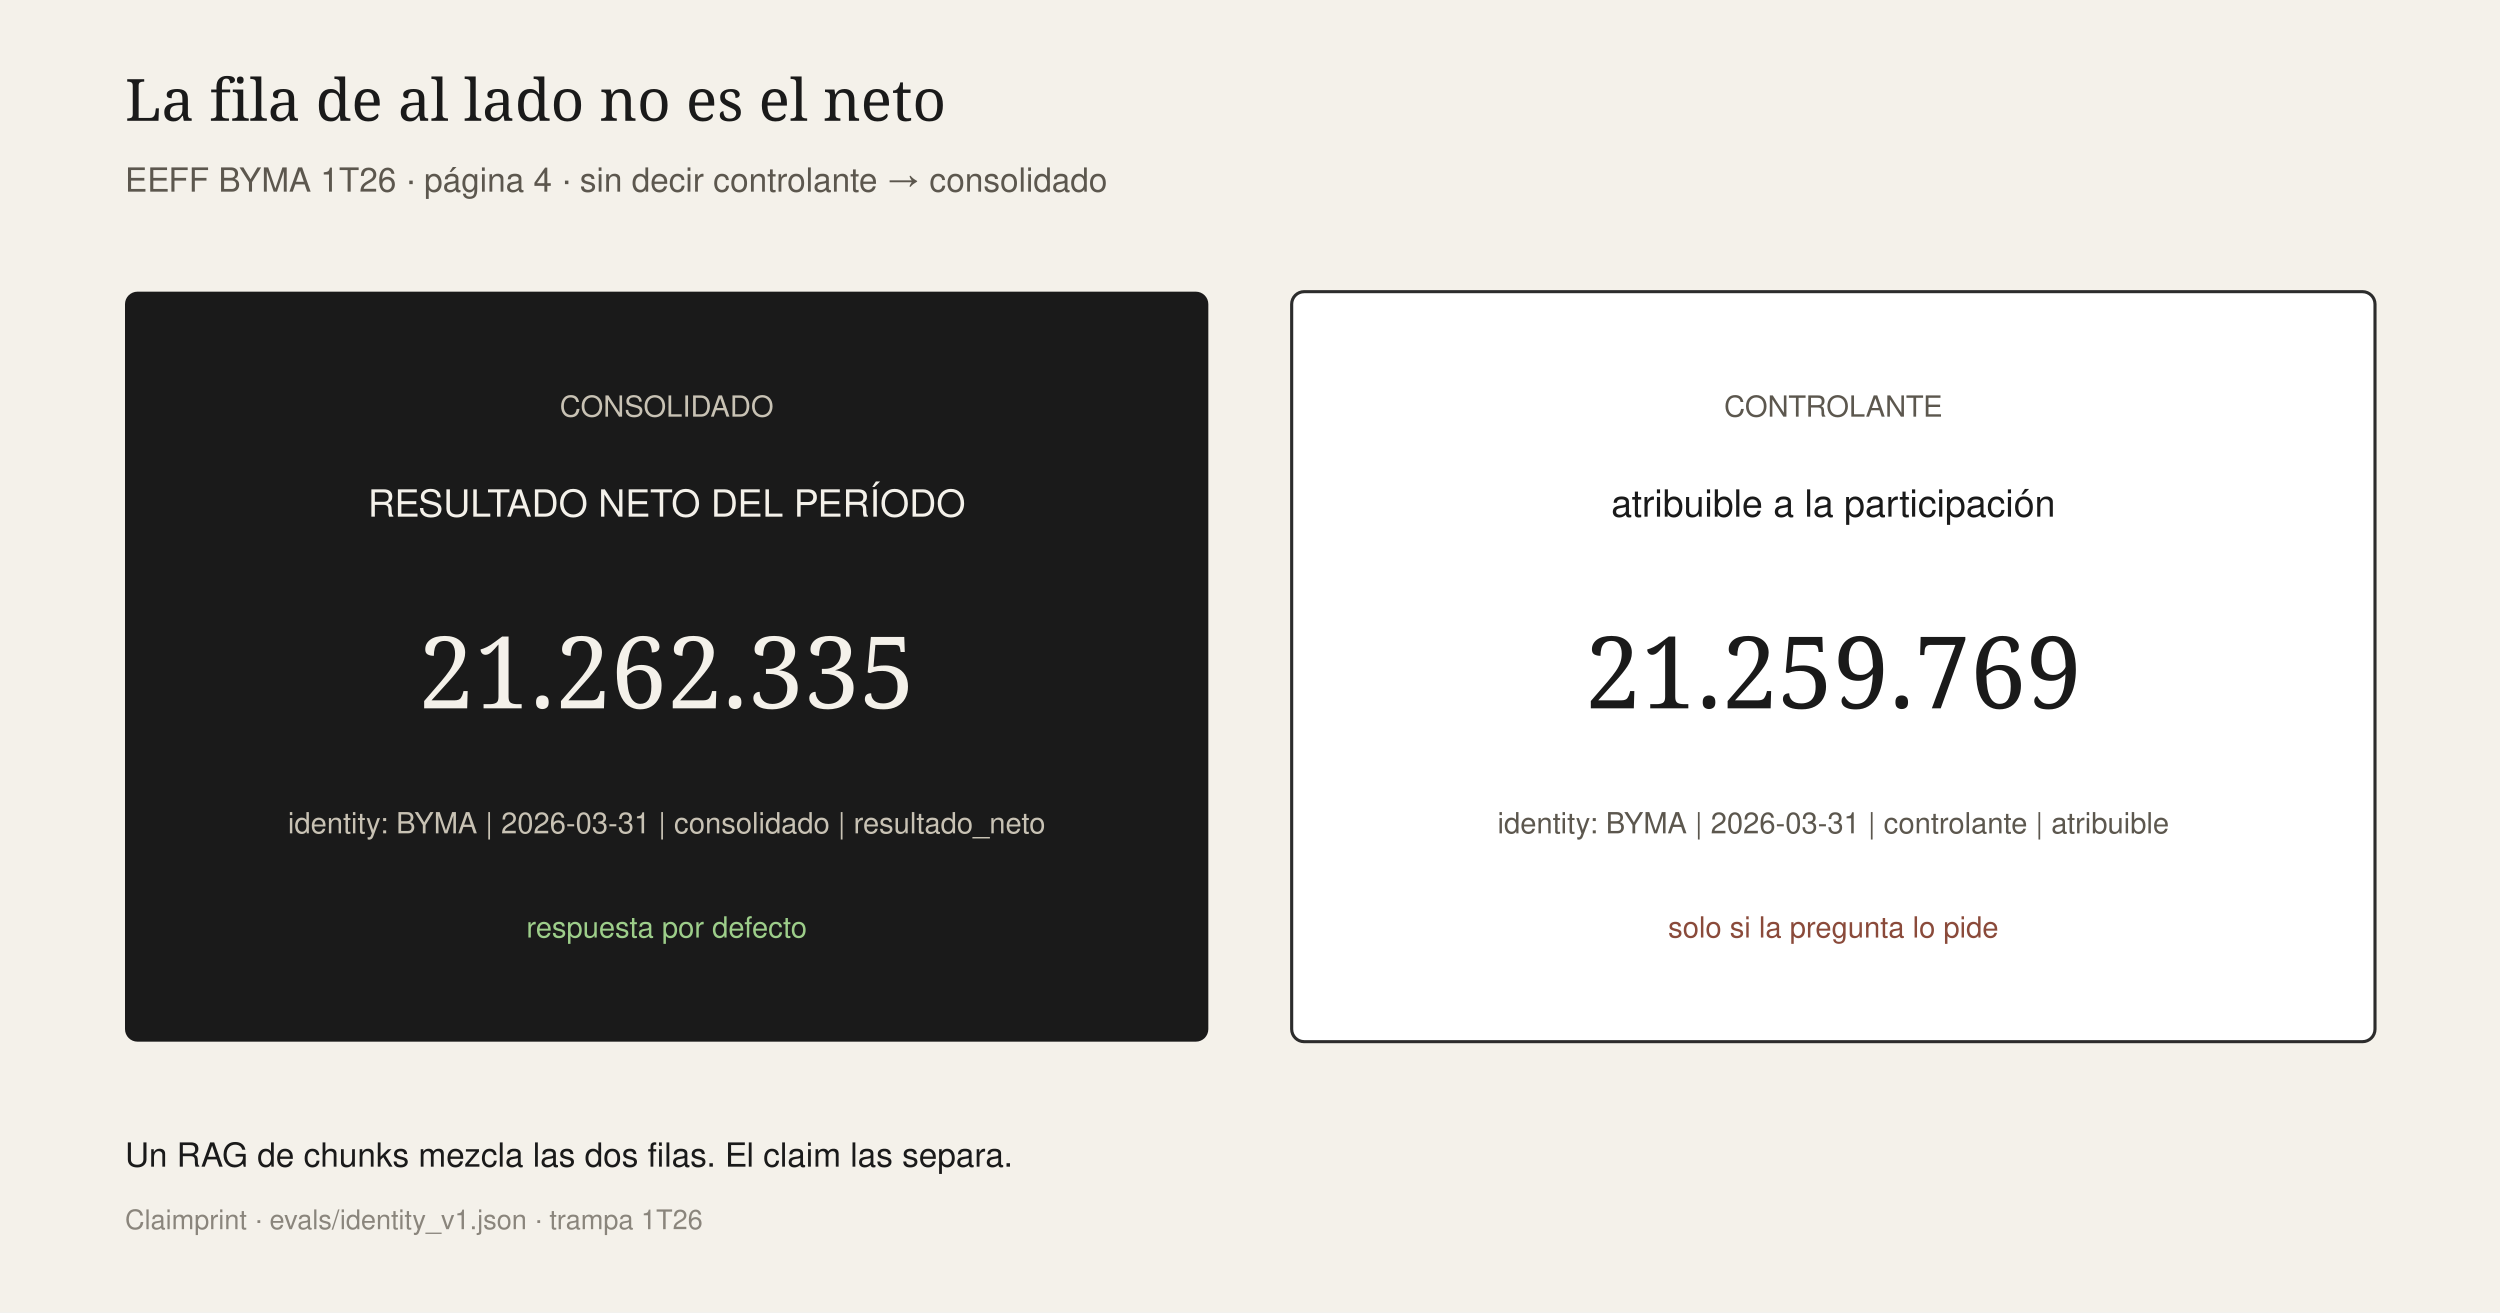
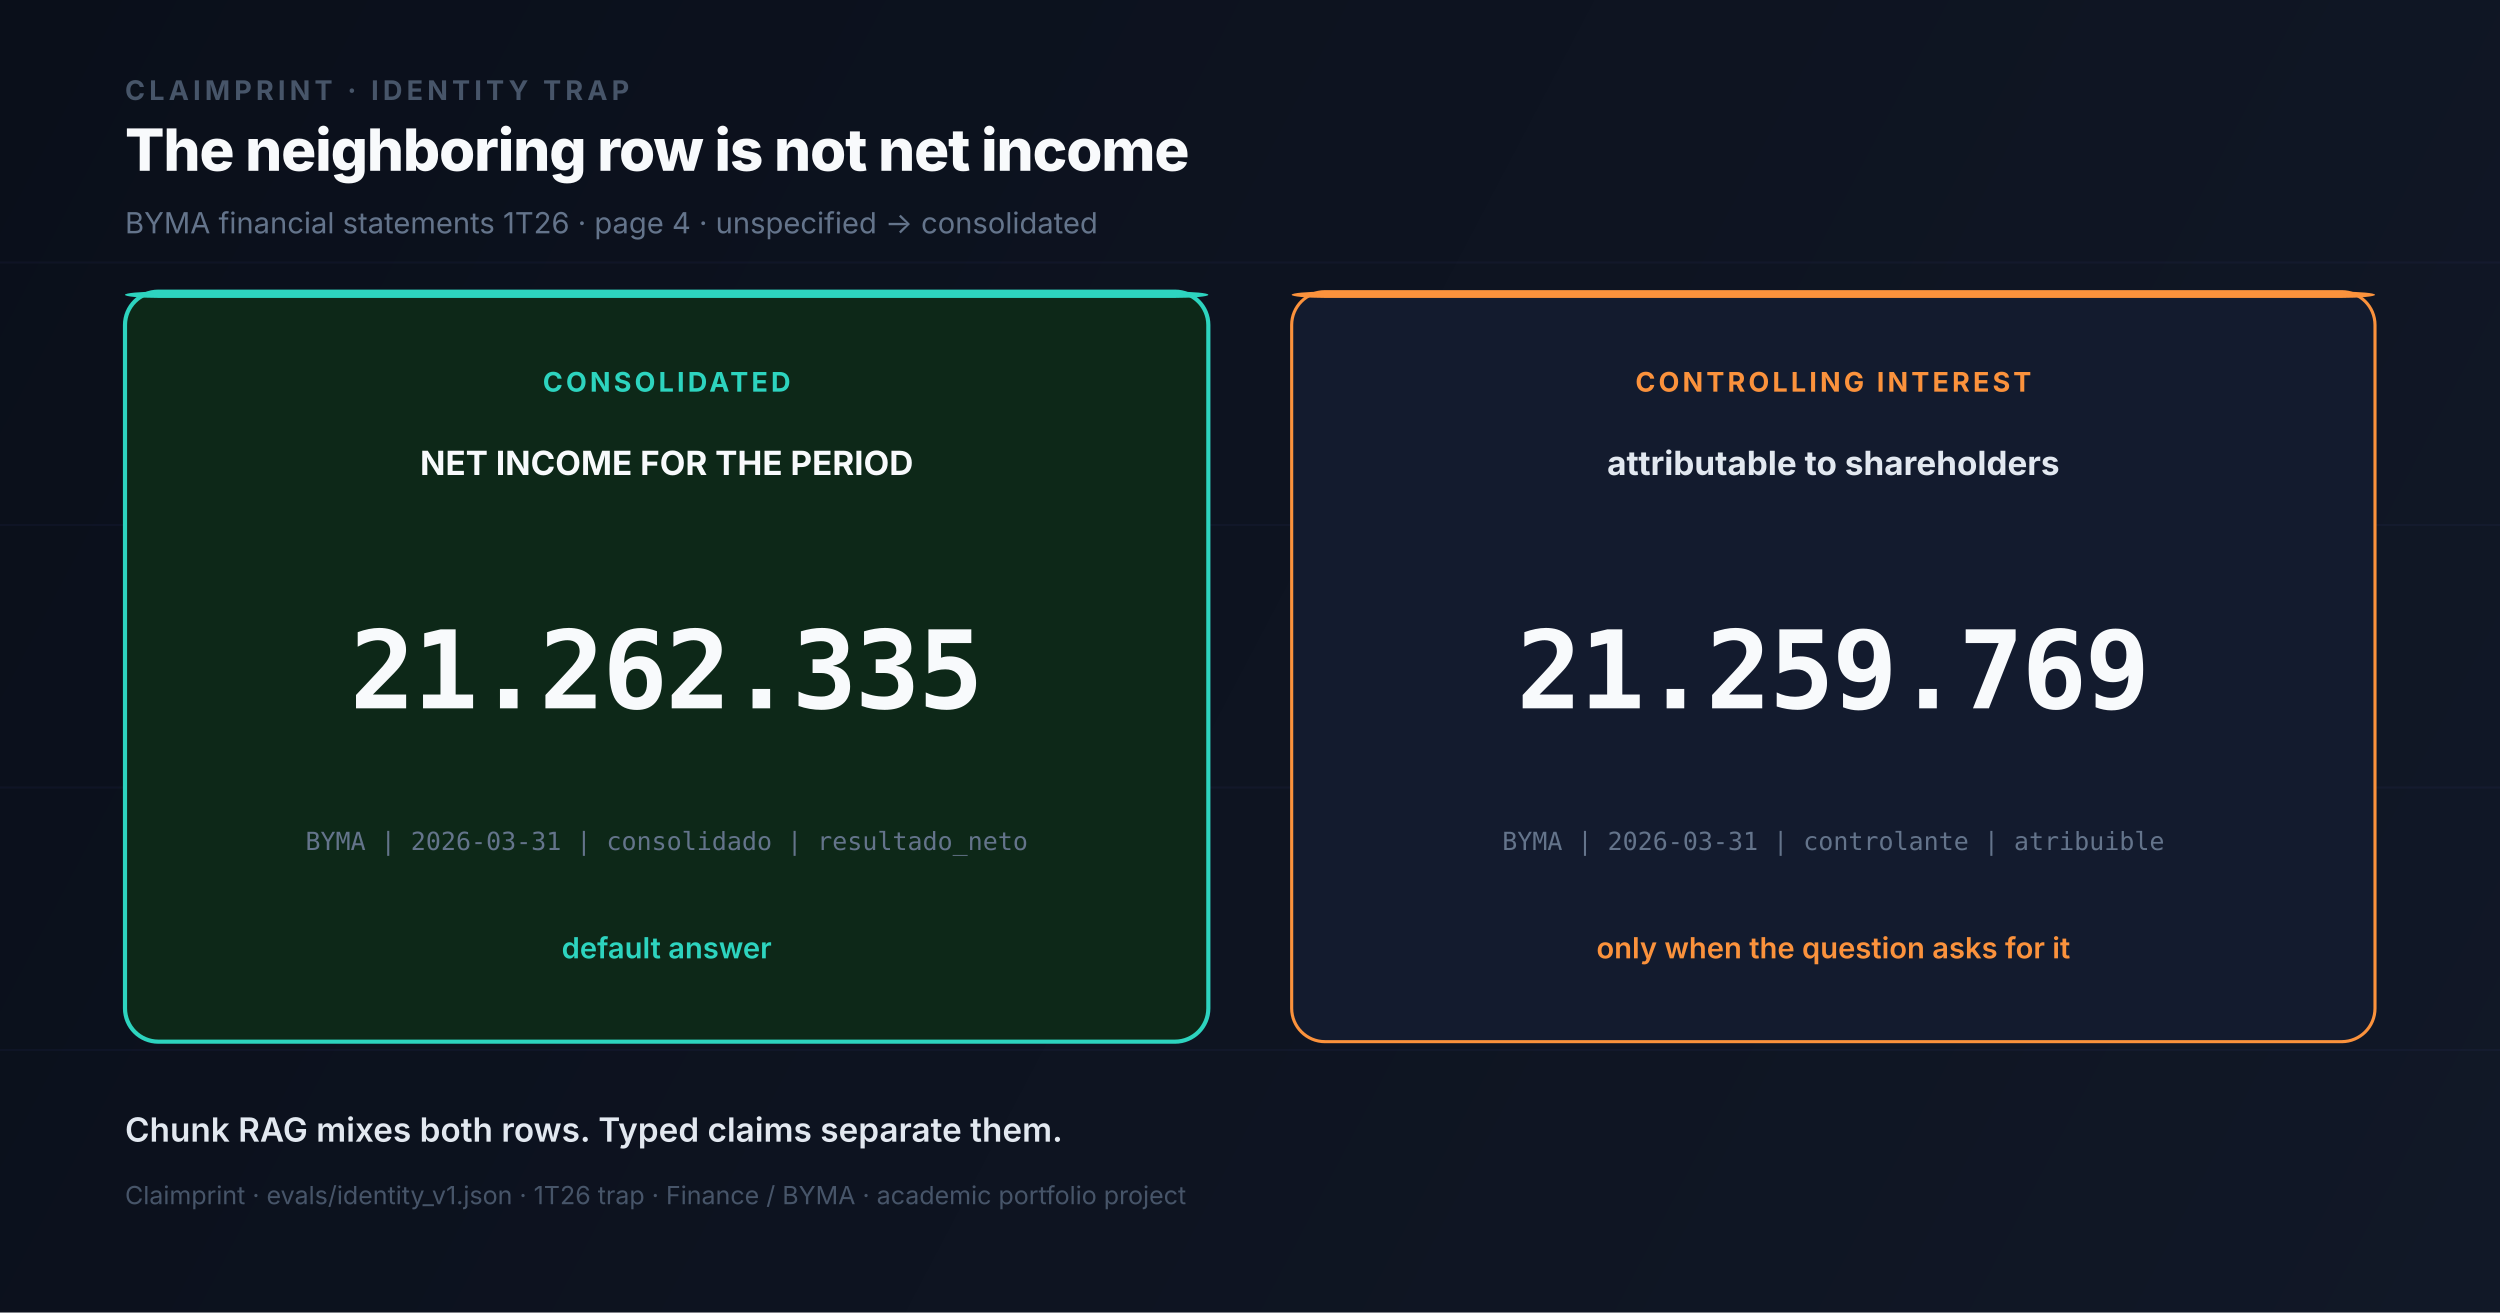
<svg xmlns="http://www.w3.org/2000/svg" viewBox="0 0 1200 630" width="1200" height="630" role="img" aria-labelledby="t d">
-   <rect width="1200" height="630" fill="#f4f1ea" />
-   <text x="60" y="58" font-family="Georgia, serif" font-size="28" fill="#1a1a1a">La fila de al lado no es el neto</text>
-   <text x="60" y="92" font-family="Segoe UI, Helvetica, sans-serif" font-size="16" fill="#5c574e">EEFF BYMA 1T26 · página 4 · sin decir controlante → consolidado</text>
-   <rect x="60" y="140" width="520" height="360" rx="6" fill="#1a1a1a" />
-   <text x="320" y="200" text-anchor="middle" font-family="Segoe UI, Helvetica, sans-serif" font-size="14" fill="#c8c2b4">CONSOLIDADO</text>
-   <text x="320" y="248" text-anchor="middle" font-family="Segoe UI, Helvetica, sans-serif" font-size="18" fill="#f4f1ea">RESULTADO NETO DEL PERÍODO</text>
-   <text x="320" y="340" text-anchor="middle" font-family="Georgia, serif" font-size="48" fill="#f4f1ea">21.262.335</text>
-   <text x="320" y="400" text-anchor="middle" font-family="Segoe UI, Helvetica, sans-serif" font-size="14" fill="#c8c2b4">identity: BYMA | 2026-03-31 | consolidado | resultado_neto</text>
-   <text x="320" y="450" text-anchor="middle" font-family="Segoe UI, Helvetica, sans-serif" font-size="14" fill="#9dce8a">respuesta por defecto</text>
-   <rect x="620" y="140" width="520" height="360" rx="6" fill="#fff" stroke="#2c2c2c" stroke-width="1.5" />
-   <text x="880" y="200" text-anchor="middle" font-family="Segoe UI, Helvetica, sans-serif" font-size="14" fill="#5c574e">CONTROLANTE</text>
-   <text x="880" y="248" text-anchor="middle" font-family="Segoe UI, Helvetica, sans-serif" font-size="18" fill="#1a1a1a">atribuible a la participación</text>
-   <text x="880" y="340" text-anchor="middle" font-family="Georgia, serif" font-size="48" fill="#1a1a1a">21.259.769</text>
-   <text x="880" y="400" text-anchor="middle" font-family="Segoe UI, Helvetica, sans-serif" font-size="14" fill="#5c574e">identity: BYMA | 2026-03-31 | controlante | atribuible</text>
-   <text x="880" y="450" text-anchor="middle" font-family="Segoe UI, Helvetica, sans-serif" font-size="14" fill="#8a4a3a">solo si la pregunta lo pide</text>
-   <text x="60" y="560" font-family="Segoe UI, Helvetica, sans-serif" font-size="16" fill="#1a1a1a">Un RAG de chunks mezcla las dos filas. El claim las separa.</text>
-   <text x="60" y="590" font-family="Segoe UI, Helvetica, sans-serif" font-size="13" fill="#8a857c">Claimprint · evals/identity_v1.json · trampa 1T26</text>
+   <defs>
+     <linearGradient id="bg" x1="0" y1="0" x2="1200" y2="630" gradientUnits="userSpaceOnUse">
+       <stop offset="0%" stop-color="#0A0F1A" />
+       <stop offset="100%" stop-color="#111827" />
+     </linearGradient>
+   </defs>
+   <rect width="1200" height="630" fill="url(#bg)" />
+   <g opacity="0.05" stroke="#6366F1" stroke-width="1">
+     <line x1="0" y1="126" x2="1200" y2="126" />
+     <line x1="0" y1="252" x2="1200" y2="252" />
+     <line x1="0" y1="378" x2="1200" y2="378" />
+     <line x1="0" y1="504" x2="1200" y2="504" />
+   </g>
+   <text x="60" y="48" font-family="Inter, system-ui, Segoe UI, sans-serif" font-size="13" font-weight="700" fill="#475569" letter-spacing="2">CLAIMPRINT · IDENTITY TRAP</text>
+   <text x="60" y="82" font-family="Inter, system-ui, sans-serif" font-size="28" font-weight="800" fill="#F8FAFC" letter-spacing="-0.5">The neighboring row is not net income</text>
+   <text x="60" y="112" font-family="Inter, system-ui, sans-serif" font-size="14" fill="#64748B">BYMA financial statements 1T26 · page 4 · unspecified → consolidated</text>
+   <g transform="translate(60, 140)">
+     <rect x="0" y="0" width="520" height="360" rx="16" fill="#0D2818" stroke="#2DD4BF" stroke-width="2" />
+     <rect x="0" y="0" width="520" height="3" rx="16" fill="#2DD4BF" />
+     <text x="260" y="48" text-anchor="middle" font-family="Inter, system-ui, sans-serif" font-size="13" font-weight="700" fill="#2DD4BF" letter-spacing="1.5">CONSOLIDATED</text>
+     <text x="260" y="88" text-anchor="middle" font-family="Inter, system-ui, sans-serif" font-size="16" font-weight="700" fill="#F8FAFC">NET INCOME FOR THE PERIOD</text>
+     <text x="260" y="200" text-anchor="middle" font-family="ui-monospace, Consolas, monospace" font-size="52" font-weight="800" fill="#F8FAFC" letter-spacing="-1">21.262.335</text>
+     <text x="260" y="268" text-anchor="middle" font-family="ui-monospace, Consolas, monospace" font-size="12" fill="#64748B">BYMA | 2026-03-31 | consolidado | resultado_neto</text>
+     <text x="260" y="320" text-anchor="middle" font-family="Inter, system-ui, sans-serif" font-size="14" font-weight="600" fill="#2DD4BF">default answer</text>
+   </g>
+   <g transform="translate(620, 140)">
+     <rect x="0" y="0" width="520" height="360" rx="16" fill="#131B2E" stroke="#FB923C" stroke-width="1.5" />
+     <rect x="0" y="0" width="520" height="3" rx="16" fill="#FB923C" />
+     <text x="260" y="48" text-anchor="middle" font-family="Inter, system-ui, sans-serif" font-size="13" font-weight="700" fill="#FB923C" letter-spacing="1.5">CONTROLLING INTEREST</text>
+     <text x="260" y="88" text-anchor="middle" font-family="Inter, system-ui, sans-serif" font-size="16" font-weight="700" fill="#E2E8F0">attributable to shareholders</text>
+     <text x="260" y="200" text-anchor="middle" font-family="ui-monospace, Consolas, monospace" font-size="52" font-weight="800" fill="#F8FAFC" letter-spacing="-1">21.259.769</text>
+     <text x="260" y="268" text-anchor="middle" font-family="ui-monospace, Consolas, monospace" font-size="12" fill="#64748B">BYMA | 2026-03-31 | controlante | atribuible</text>
+     <text x="260" y="320" text-anchor="middle" font-family="Inter, system-ui, sans-serif" font-size="14" font-weight="600" fill="#FB923C">only when the question asks for it</text>
+   </g>
+   <text x="60" y="548" font-family="Inter, system-ui, sans-serif" font-size="16" font-weight="600" fill="#E2E8F0">Chunk RAG mixes both rows. Typed claims separate them.</text>
+   <text x="60" y="578" font-family="Inter, system-ui, sans-serif" font-size="12" fill="#475569">Claimprint · evals/identity_v1.json · 1T26 trap · Finance / BYMA · academic portfolio project</text>
</svg>
